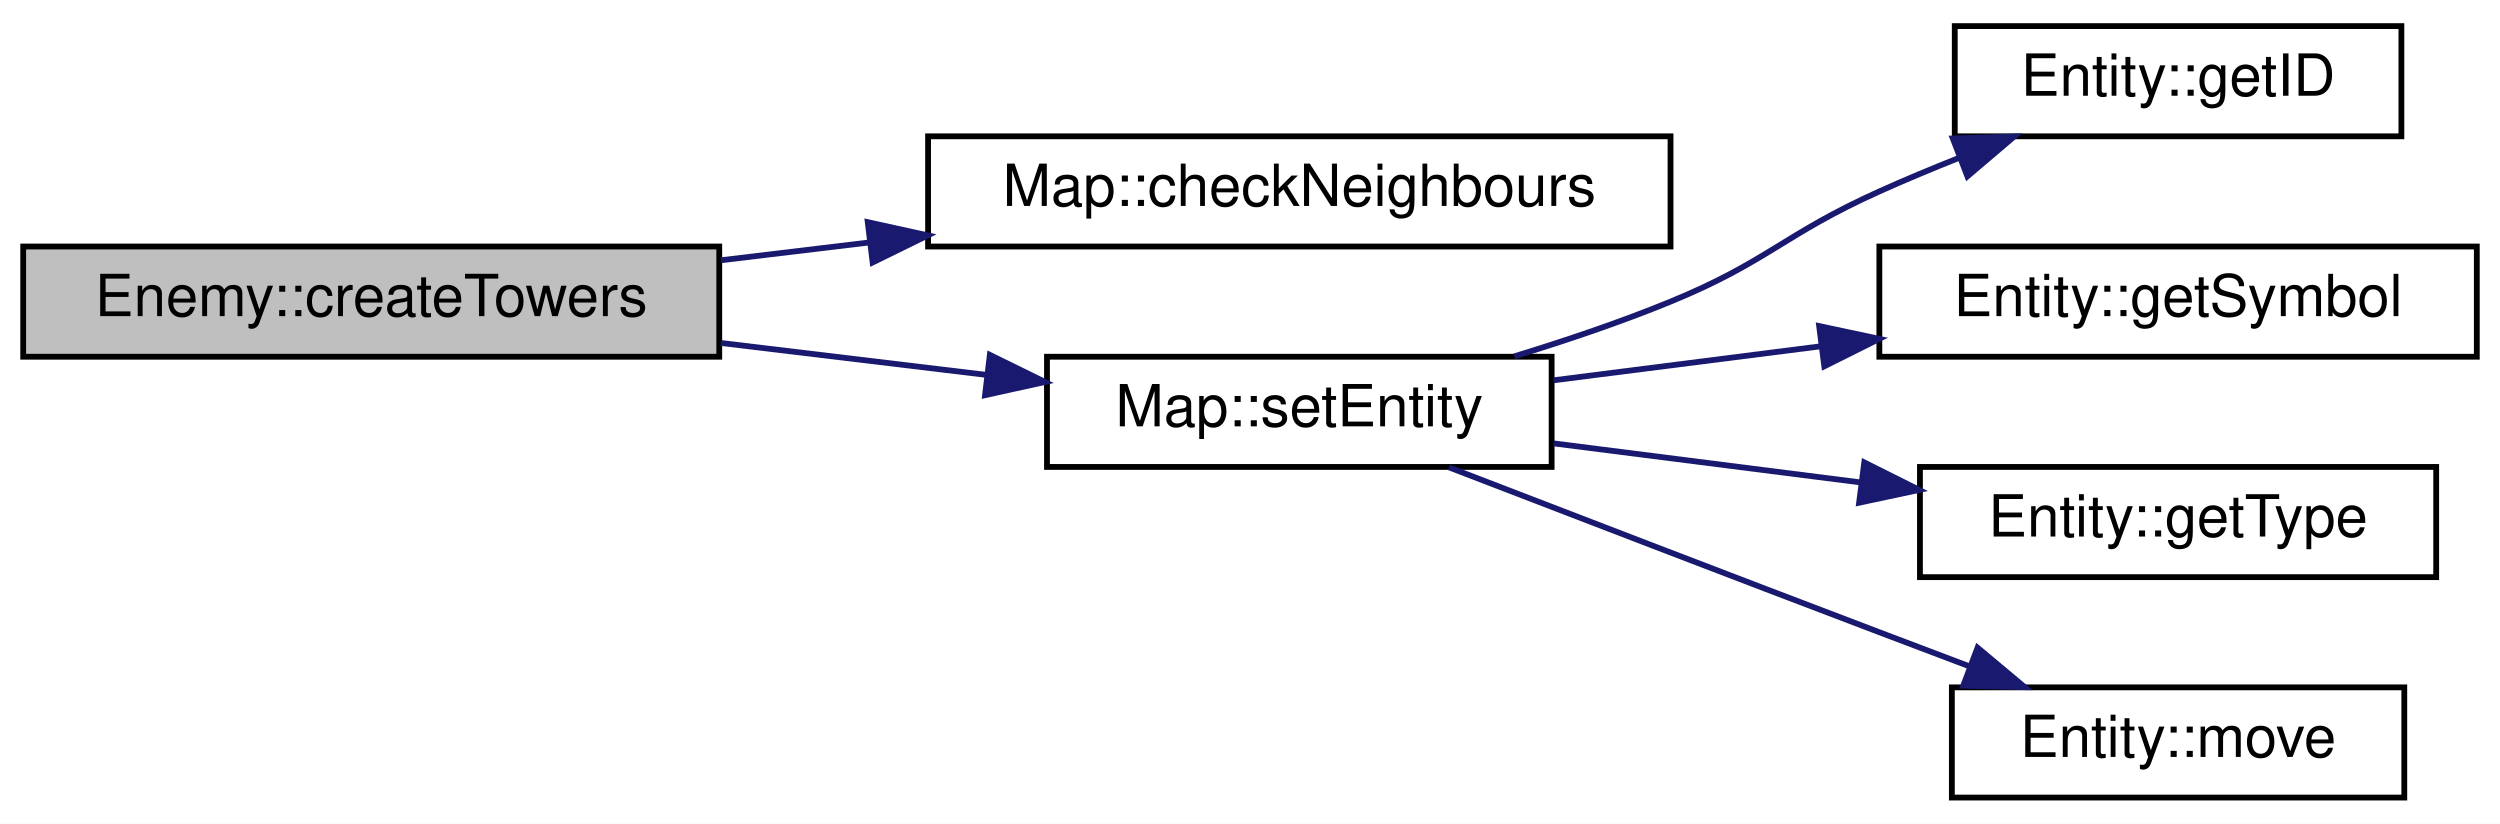
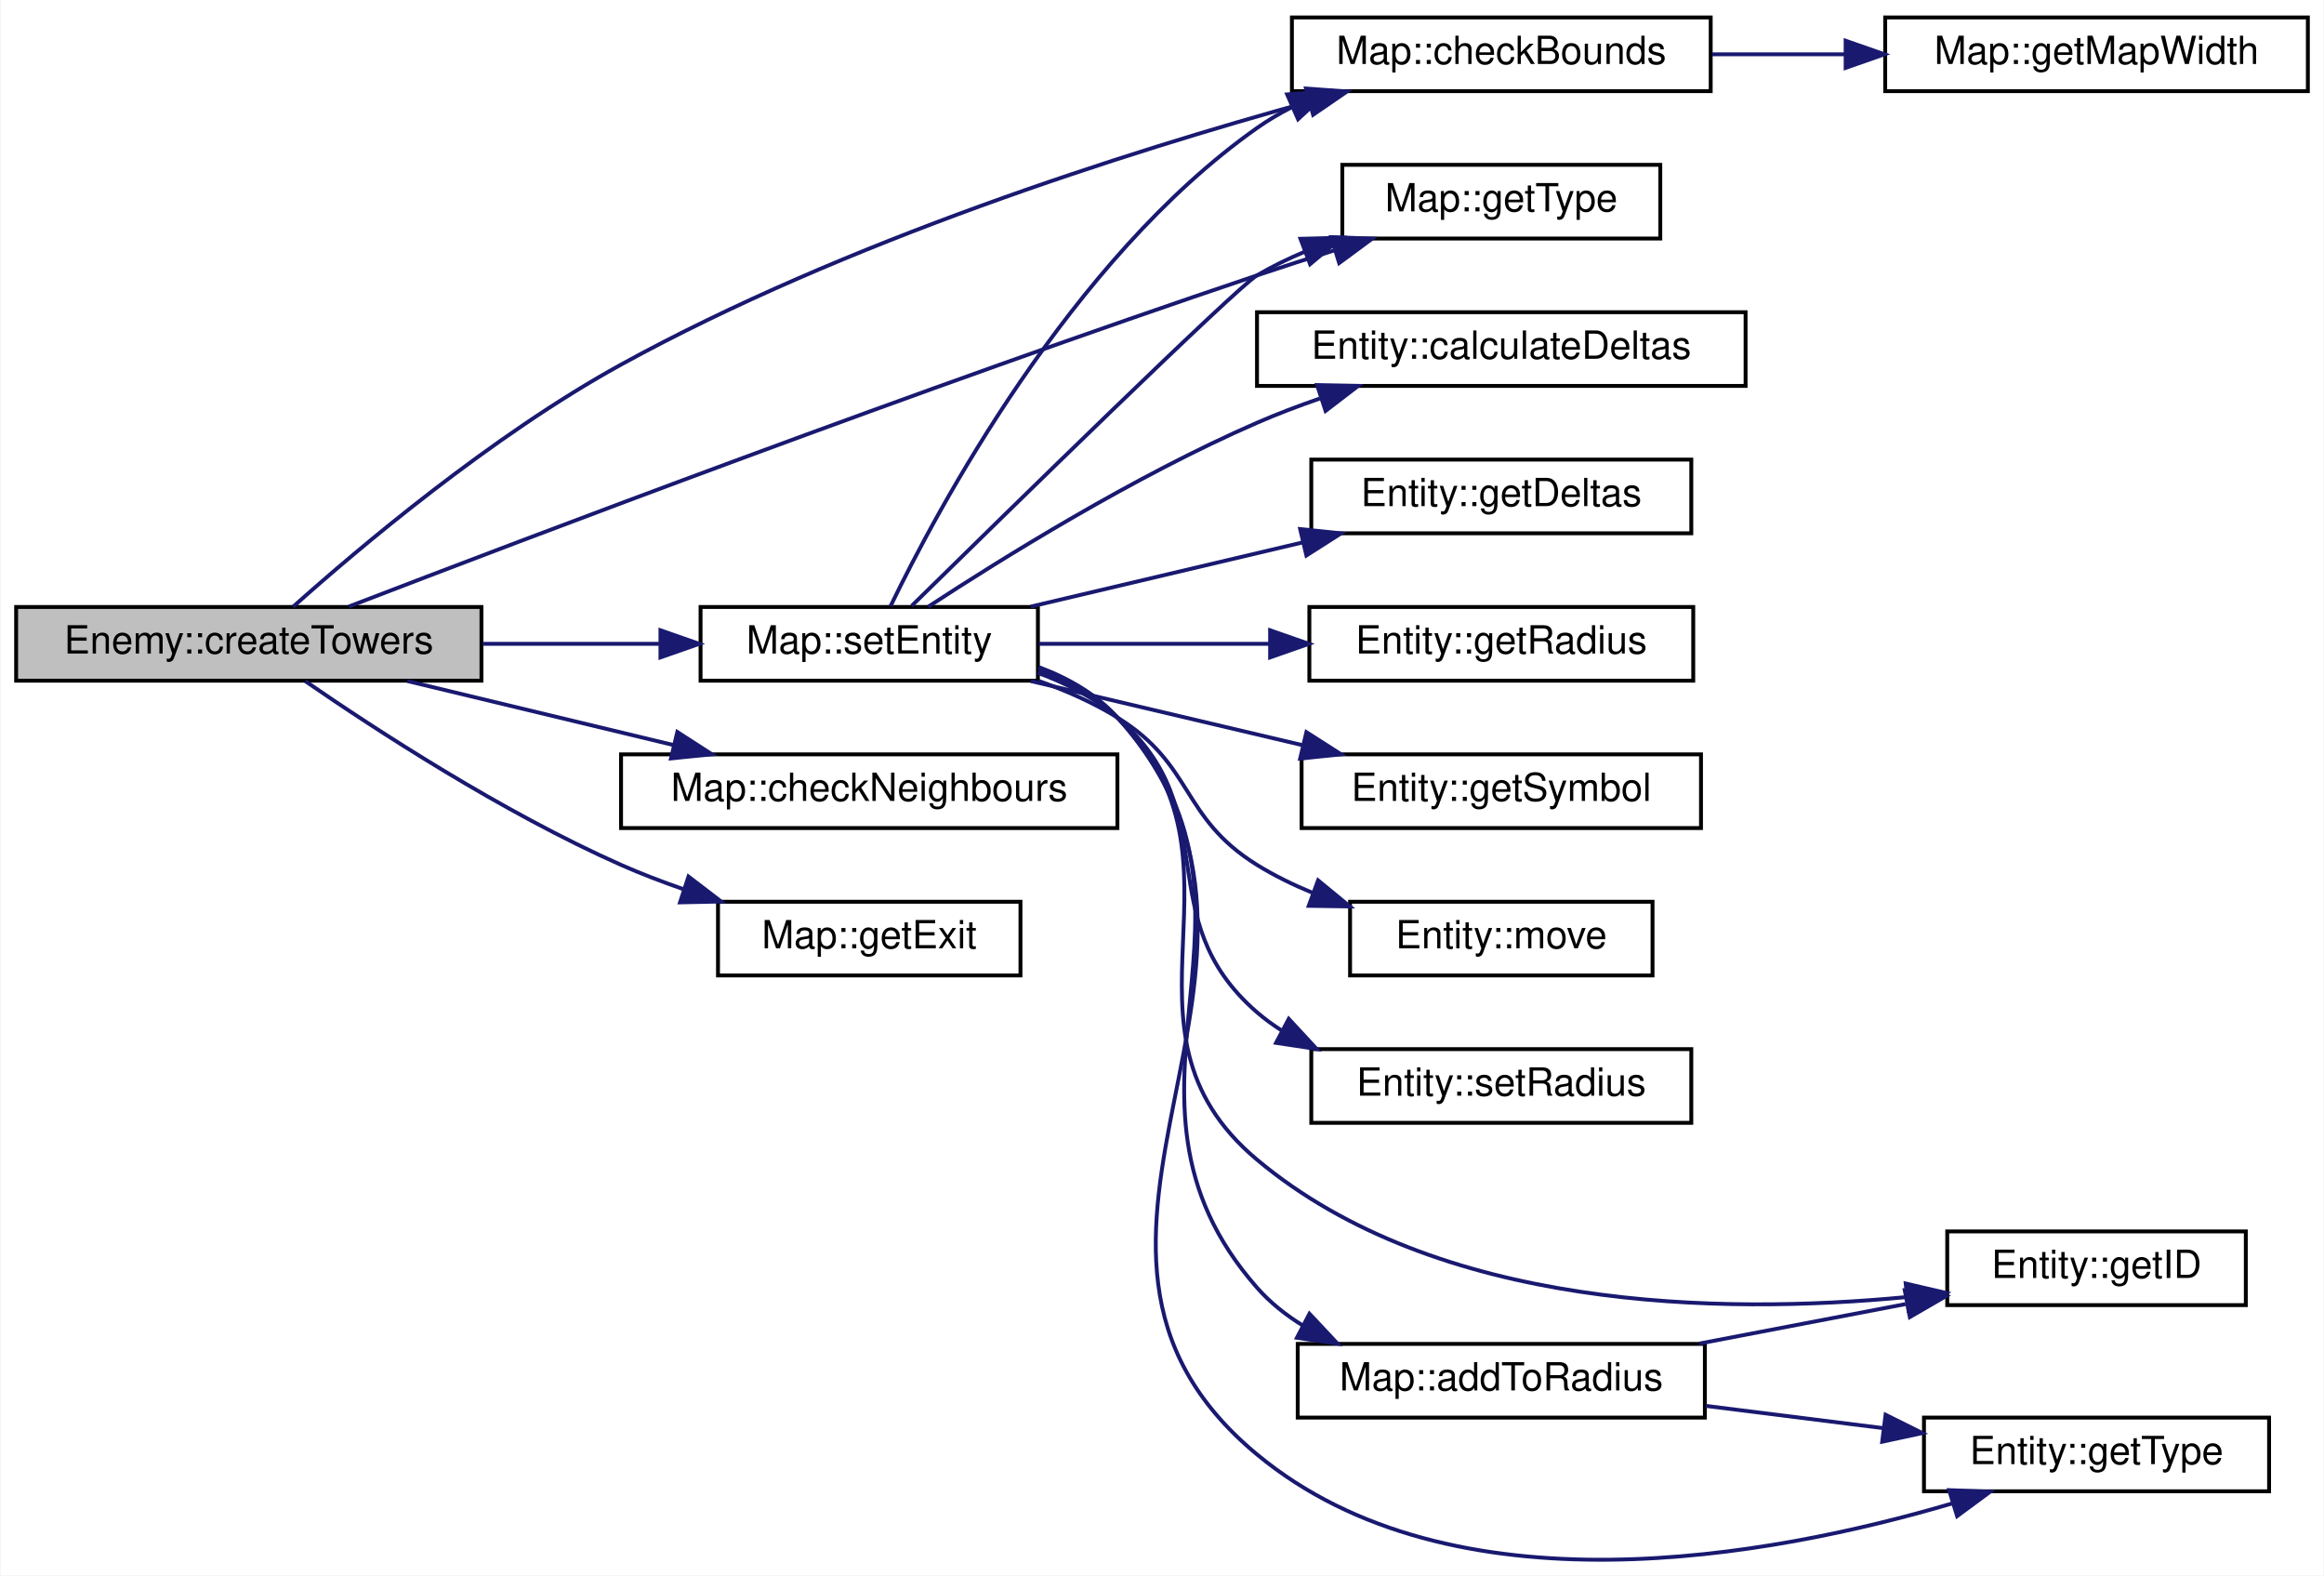
- <svg xmlns="http://www.w3.org/2000/svg" xmlns:xlink="http://www.w3.org/1999/xlink" width="431pt" height="142pt" viewBox="0.00 0.00 431.00 142.00">
-   <g id="graph0" class="graph" transform="scale(1 1) rotate(0) translate(4 138)">
-     <polygon fill="white" stroke="transparent" points="-4,4 -4,-138 427,-138 427,4 -4,4" />
+ <svg xmlns="http://www.w3.org/2000/svg" xmlns:xlink="http://www.w3.org/1999/xlink" width="599pt" height="406pt" viewBox="0.00 0.00 599.00 406.22">
+   <g id="graph0" class="graph" transform="scale(1 1) rotate(0) translate(4 402.22)">
+     <polygon fill="white" stroke="transparent" points="-4,4 -4,-402.22 595,-402.22 595,4 -4,4" />
    <g id="node1" class="node">
      <g id="a_node1">
        <a xlink:title=" ">
-           <polygon fill="#bfbfbf" stroke="black" points="0,-76.5 0,-95.5 120,-95.5 120,-76.5 0,-76.5" />
-           <text text-anchor="middle" x="60" y="-83.5" font-family="Helvetica,sans-Serif" font-size="10.00">Enemy::createTowers</text>
+           <polygon fill="#bfbfbf" stroke="black" points="0,-226.72 0,-245.72 120,-245.72 120,-226.72 0,-226.72" />
+           <text text-anchor="middle" x="60" y="-233.72" font-family="Helvetica,sans-Serif" font-size="10.00">Enemy::createTowers</text>
        </a>
      </g>
    </g>
    <g id="node2" class="node">
      <g id="a_node2">
+         <a xlink:href="classMap.html#a12616a2a3c221b40b7bb56efb7f32330" target="_top" xlink:title=" ">
+           <polygon fill="white" stroke="black" points="329,-378.72 329,-397.72 437,-397.72 437,-378.72 329,-378.72" />
+           <text text-anchor="middle" x="383" y="-385.72" font-family="Helvetica,sans-Serif" font-size="10.00">Map::checkBounds</text>
+         </a>
+       </g>
+     </g>
+     <g id="edge1" class="edge">
+       <path fill="none" stroke="midnightblue" d="M71.4,-245.76C88.15,-260.72 122.63,-289.89 156,-308.22 213.73,-339.93 286.44,-363.01 333.56,-376.01" />
+       <polygon fill="midnightblue" stroke="midnightblue" points="332.64,-379.39 343.21,-378.63 334.47,-372.63 332.64,-379.39" />
+     </g>
+     <g id="node4" class="node">
+       <g id="a_node4">
        <a xlink:href="classMap.html#a4b669f3ae1f41ad70ae8c28910bfa4e8" target="_top" xlink:title=" ">
-           <polygon fill="white" stroke="black" points="156,-95.5 156,-114.5 284,-114.5 284,-95.5 156,-95.5" />
-           <text text-anchor="middle" x="220" y="-102.5" font-family="Helvetica,sans-Serif" font-size="10.00">Map::checkNeighbours</text>
-         </a>
-       </g>
-     </g>
-     <g id="edge1" class="edge">
-       <path fill="none" stroke="midnightblue" d="M120.28,-93.13C128.65,-94.14 137.34,-95.18 145.93,-96.21" />
-       <polygon fill="midnightblue" stroke="midnightblue" points="145.6,-99.7 155.95,-97.42 146.44,-92.75 145.6,-99.7" />
+           <polygon fill="white" stroke="black" points="156,-188.72 156,-207.72 284,-207.72 284,-188.72 156,-188.72" />
+           <text text-anchor="middle" x="220" y="-195.72" font-family="Helvetica,sans-Serif" font-size="10.00">Map::checkNeighbours</text>
+         </a>
+       </g>
+     </g>
+     <g id="edge3" class="edge">
+       <path fill="none" stroke="midnightblue" d="M100.87,-226.63C121.72,-221.62 147.43,-215.44 169.54,-210.12" />
+       <polygon fill="midnightblue" stroke="midnightblue" points="170.51,-213.49 179.42,-207.74 168.88,-206.68 170.51,-213.49" />
+     </g>
+     <g id="node5" class="node">
+       <g id="a_node5">
+         <a xlink:href="classMap.html#a535be22b99fa88937940593a90c1bcb7" target="_top" xlink:title=" ">
+           <polygon fill="white" stroke="black" points="181,-150.72 181,-169.72 259,-169.72 259,-150.72 181,-150.72" />
+           <text text-anchor="middle" x="220" y="-157.72" font-family="Helvetica,sans-Serif" font-size="10.00">Map::getExit</text>
+         </a>
+       </g>
+     </g>
+     <g id="edge4" class="edge">
+       <path fill="none" stroke="midnightblue" d="M74.58,-226.59C92.51,-214.23 125.4,-192.77 156,-179.22 161.09,-176.97 166.53,-174.89 172,-172.99" />
+       <polygon fill="midnightblue" stroke="midnightblue" points="173.39,-176.22 181.8,-169.78 171.21,-169.56 173.39,-176.22" />
+     </g>
+     <g id="node6" class="node">
+       <g id="a_node6">
+         <a xlink:href="classMap.html#af482c6f7d02d4e79c26097b53f4ce808" target="_top" xlink:title=" ">
+           <polygon fill="white" stroke="black" points="342,-340.72 342,-359.72 424,-359.72 424,-340.72 342,-340.72" />
+           <text text-anchor="middle" x="383" y="-347.72" font-family="Helvetica,sans-Serif" font-size="10.00">Map::getType</text>
+         </a>
+       </g>
+     </g>
+     <g id="edge5" class="edge">
+       <path fill="none" stroke="midnightblue" d="M85.84,-245.85C131.8,-263.53 233.29,-302.06 320,-331.22 326.45,-333.39 333.32,-335.6 340.04,-337.7" />
+       <polygon fill="midnightblue" stroke="midnightblue" points="339.13,-341.08 349.71,-340.69 341.19,-334.4 339.13,-341.08" />
+     </g>
+     <g id="node7" class="node">
+       <g id="a_node7">
+         <a xlink:href="classMap.html#adb8bd1312b25de59794e421009b6fa3e" target="_top" xlink:title=" ">
+           <polygon fill="white" stroke="black" points="176.5,-226.72 176.5,-245.72 263.5,-245.72 263.5,-226.72 176.5,-226.72" />
+           <text text-anchor="middle" x="220" y="-233.72" font-family="Helvetica,sans-Serif" font-size="10.00">Map::setEntity</text>
+         </a>
+       </g>
+     </g>
+     <g id="edge6" class="edge">
+       <path fill="none" stroke="midnightblue" d="M120.28,-236.22C135.22,-236.22 151.16,-236.22 165.78,-236.22" />
+       <polygon fill="midnightblue" stroke="midnightblue" points="166.16,-239.72 176.16,-236.22 166.16,-232.72 166.16,-239.72" />
    </g>
    <g id="node3" class="node">
      <g id="a_node3">
-         <a xlink:href="classMap.html#adb8bd1312b25de59794e421009b6fa3e" target="_top" xlink:title=" ">
-           <polygon fill="white" stroke="black" points="176.5,-57.5 176.5,-76.5 263.5,-76.5 263.5,-57.5 176.5,-57.5" />
-           <text text-anchor="middle" x="220" y="-64.5" font-family="Helvetica,sans-Serif" font-size="10.00">Map::setEntity</text>
+         <a xlink:href="classMap.html#a286853d8475bc1bbede582c89e9b1491" target="_top" xlink:title=" ">
+           <polygon fill="white" stroke="black" points="482,-378.72 482,-397.72 591,-397.72 591,-378.72 482,-378.72" />
+           <text text-anchor="middle" x="536.5" y="-385.72" font-family="Helvetica,sans-Serif" font-size="10.00">Map::getMapWidth</text>
        </a>
      </g>
    </g>
    <g id="edge2" class="edge">
-       <path fill="none" stroke="midnightblue" d="M120.28,-78.87C135.37,-77.06 151.47,-75.12 166.21,-73.35" />
-       <polygon fill="midnightblue" stroke="midnightblue" points="166.65,-76.82 176.16,-72.15 165.82,-69.87 166.65,-76.82" />
-     </g>
-     <g id="node4" class="node">
-       <g id="a_node4">
-         <a xlink:href="classEntity.html#ae18a1a6367fa577ecc7e5889679b285c" target="_top" xlink:title=" ">
-           <polygon fill="white" stroke="black" points="333,-114.5 333,-133.5 410,-133.5 410,-114.5 333,-114.5" />
-           <text text-anchor="middle" x="371.5" y="-121.5" font-family="Helvetica,sans-Serif" font-size="10.00">Entity::getID</text>
-         </a>
-       </g>
-     </g>
-     <g id="edge3" class="edge">
-       <path fill="none" stroke="midnightblue" d="M257.07,-76.57C265.99,-79.3 275.44,-82.49 284,-86 300.74,-92.87 303.5,-97.58 320,-105 324.41,-106.99 329.1,-108.94 333.77,-110.8" />
-       <polygon fill="midnightblue" stroke="midnightblue" points="332.66,-114.13 343.25,-114.46 335.18,-107.6 332.66,-114.13" />
-     </g>
-     <g id="node5" class="node">
-       <g id="a_node5">
+       <path fill="none" stroke="midnightblue" d="M437.41,-388.22C448.44,-388.22 460.15,-388.22 471.51,-388.22" />
+       <polygon fill="midnightblue" stroke="midnightblue" points="471.8,-391.72 481.8,-388.22 471.8,-384.72 471.8,-391.72" />
+     </g>
+     <g id="edge11" class="edge">
+       <path fill="none" stroke="midnightblue" d="M225.48,-245.91C237.3,-270.39 271.77,-335.22 320,-369.22 322.85,-371.23 325.91,-373.03 329.1,-374.64" />
+       <polygon fill="midnightblue" stroke="midnightblue" points="327.77,-377.88 338.33,-378.71 330.59,-371.48 327.77,-377.88" />
+     </g>
+     <g id="edge17" class="edge">
+       <path fill="none" stroke="midnightblue" d="M230.95,-246.01C255.01,-269.65 314.76,-328.15 320,-331.22 323.87,-333.5 328.04,-335.53 332.33,-337.33" />
+       <polygon fill="midnightblue" stroke="midnightblue" points="331.21,-340.65 341.81,-340.92 333.69,-334.1 331.21,-340.65" />
+     </g>
+     <g id="node8" class="node">
+       <g id="a_node8">
+         <a xlink:href="classMap.html#ae4968d82a24a805f98028a0a5b1a01e8" target="_top" xlink:title=" ">
+           <polygon fill="white" stroke="black" points="330.5,-36.72 330.5,-55.72 435.5,-55.72 435.5,-36.72 330.5,-36.72" />
+           <text text-anchor="middle" x="383" y="-43.72" font-family="Helvetica,sans-Serif" font-size="10.00">Map::addToRadius</text>
+         </a>
+       </g>
+     </g>
+     <g id="edge7" class="edge">
+       <path fill="none" stroke="midnightblue" d="M263.73,-229.9C271.29,-227.08 278.5,-223.03 284,-217.22 330.29,-168.42 275.61,-120.76 320,-70.22 323.39,-66.37 327.47,-63.12 331.91,-60.4" />
+       <polygon fill="midnightblue" stroke="midnightblue" points="333.53,-63.5 340.77,-55.78 330.29,-57.3 333.53,-63.5" />
+     </g>
+     <g id="node9" class="node">
+       <g id="a_node9">
+         <a xlink:href="classEntity.html#a8c0279c56eee0a37bc905c79c5d15cfd" target="_top" xlink:title=" ">
+           <polygon fill="white" stroke="black" points="498,-65.72 498,-84.72 575,-84.72 575,-65.72 498,-65.72" />
+           <text text-anchor="middle" x="536.5" y="-72.72" font-family="Helvetica,sans-Serif" font-size="10.00">Entity::getID</text>
+         </a>
+       </g>
+     </g>
+     <g id="edge13" class="edge">
+       <path fill="none" stroke="midnightblue" d="M263.76,-229.48C271.23,-226.69 278.39,-222.76 284,-217.22 321.81,-179.9 279.26,-137.33 320,-103.22 366.49,-64.3 439.54,-63.21 487.48,-67.79" />
+       <polygon fill="midnightblue" stroke="midnightblue" points="487.29,-71.29 497.6,-68.88 488.03,-64.33 487.29,-71.29" />
+     </g>
+     <g id="node10" class="node">
+       <g id="a_node10">
+         <a xlink:href="classEntity.html#aaaef5a4ba021755cd32ae39ecbbb38cd" target="_top" xlink:title=" ">
+           <polygon fill="white" stroke="black" points="492,-17.72 492,-36.72 581,-36.72 581,-17.72 492,-17.72" />
+           <text text-anchor="middle" x="536.5" y="-24.72" font-family="Helvetica,sans-Serif" font-size="10.00">Entity::getType</text>
+         </a>
+       </g>
+     </g>
+     <g id="edge16" class="edge">
+       <path fill="none" stroke="midnightblue" d="M263.65,-230.25C271.31,-227.4 278.58,-223.25 284,-217.22 341.48,-153.33 253.81,-82.05 320,-27.22 370.33,14.47 452.31,-0.74 499.32,-14.6" />
+       <polygon fill="midnightblue" stroke="midnightblue" points="498.49,-18.01 509.07,-17.61 500.55,-11.32 498.49,-18.01" />
+     </g>
+     <g id="node11" class="node">
+       <g id="a_node11">
+         <a xlink:href="classEntity.html#a4a2f1ef2a622b7c47f8931deed1b8a46" target="_top" xlink:title=" ">
+           <polygon fill="white" stroke="black" points="320,-302.72 320,-321.72 446,-321.72 446,-302.72 320,-302.72" />
+           <text text-anchor="middle" x="383" y="-309.72" font-family="Helvetica,sans-Serif" font-size="10.00">Entity::calculateDeltas</text>
+         </a>
+       </g>
+     </g>
+     <g id="edge10" class="edge">
+       <path fill="none" stroke="midnightblue" d="M235.22,-245.79C253.99,-258.08 288.35,-279.47 320,-293.22 325.16,-295.47 330.67,-297.56 336.2,-299.47" />
+       <polygon fill="midnightblue" stroke="midnightblue" points="335.5,-302.93 346.09,-302.72 337.68,-296.28 335.5,-302.93" />
+     </g>
+     <g id="node12" class="node">
+       <g id="a_node12">
+         <a xlink:href="classEntity.html#ab927c960c0767756d2ec47d965a8605c" target="_top" xlink:title=" ">
+           <polygon fill="white" stroke="black" points="334,-264.72 334,-283.72 432,-283.72 432,-264.72 334,-264.72" />
+           <text text-anchor="middle" x="383" y="-271.72" font-family="Helvetica,sans-Serif" font-size="10.00">Entity::getDeltas</text>
+         </a>
+       </g>
+     </g>
+     <g id="edge12" class="edge">
+       <path fill="none" stroke="midnightblue" d="M261.63,-245.81C282.97,-250.85 309.31,-257.07 331.91,-262.4" />
+       <polygon fill="midnightblue" stroke="midnightblue" points="331.13,-265.81 341.67,-264.7 332.74,-259 331.13,-265.81" />
+     </g>
+     <g id="node13" class="node">
+       <g id="a_node13">
+         <a xlink:href="classEntity.html#acd06d3d9c4914331c38e28d78427024f" target="_top" xlink:title=" ">
+           <polygon fill="white" stroke="black" points="333.5,-226.72 333.5,-245.72 432.5,-245.72 432.5,-226.72 333.5,-226.72" />
+           <text text-anchor="middle" x="383" y="-233.72" font-family="Helvetica,sans-Serif" font-size="10.00">Entity::getRadius</text>
+         </a>
+       </g>
+     </g>
+     <g id="edge14" class="edge">
+       <path fill="none" stroke="midnightblue" d="M263.72,-236.22C281.97,-236.22 303.56,-236.22 323.27,-236.22" />
+       <polygon fill="midnightblue" stroke="midnightblue" points="323.38,-239.72 333.38,-236.22 323.38,-232.72 323.38,-239.72" />
+     </g>
+     <g id="node14" class="node">
+       <g id="a_node14">
        <a xlink:href="classEntity.html#aa9b4d32a894d4117dddcdff3c46842ae" target="_top" xlink:title=" ">
-           <polygon fill="white" stroke="black" points="320,-76.5 320,-95.5 423,-95.5 423,-76.5 320,-76.5" />
-           <text text-anchor="middle" x="371.5" y="-83.5" font-family="Helvetica,sans-Serif" font-size="10.00">Entity::getSymbol</text>
-         </a>
-       </g>
-     </g>
-     <g id="edge4" class="edge">
-       <path fill="none" stroke="midnightblue" d="M263.84,-72.44C278.21,-74.27 294.51,-76.34 309.97,-78.31" />
-       <polygon fill="midnightblue" stroke="midnightblue" points="309.62,-81.79 319.98,-79.58 310.51,-74.85 309.62,-81.79" />
-     </g>
-     <g id="node6" class="node">
-       <g id="a_node6">
-         <a xlink:href="classEntity.html#aaaef5a4ba021755cd32ae39ecbbb38cd" target="_top" xlink:title=" ">
-           <polygon fill="white" stroke="black" points="327,-38.5 327,-57.5 416,-57.5 416,-38.5 327,-38.5" />
-           <text text-anchor="middle" x="371.5" y="-45.5" font-family="Helvetica,sans-Serif" font-size="10.00">Entity::getType</text>
-         </a>
-       </g>
-     </g>
-     <g id="edge5" class="edge">
-       <path fill="none" stroke="midnightblue" d="M263.84,-61.56C280.36,-59.46 299.43,-57.03 316.85,-54.82" />
-       <polygon fill="midnightblue" stroke="midnightblue" points="317.4,-58.28 326.87,-53.54 316.51,-51.33 317.4,-58.28" />
-     </g>
-     <g id="node7" class="node">
-       <g id="a_node7">
+           <polygon fill="white" stroke="black" points="331.5,-188.72 331.5,-207.72 434.5,-207.72 434.5,-188.72 331.5,-188.72" />
+           <text text-anchor="middle" x="383" y="-195.72" font-family="Helvetica,sans-Serif" font-size="10.00">Entity::getSymbol</text>
+         </a>
+       </g>
+     </g>
+     <g id="edge15" class="edge">
+       <path fill="none" stroke="midnightblue" d="M261.63,-226.63C282.97,-221.6 309.31,-215.38 331.91,-210.05" />
+       <polygon fill="midnightblue" stroke="midnightblue" points="332.74,-213.45 341.67,-207.74 331.13,-206.63 332.74,-213.45" />
+     </g>
+     <g id="node15" class="node">
+       <g id="a_node15">
        <a xlink:href="classEntity.html#a6171cc57bf9ab1a0d0fe18b7a8acc4ea" target="_top" xlink:title=" ">
-           <polygon fill="white" stroke="black" points="332.5,-0.5 332.5,-19.5 410.5,-19.5 410.5,-0.5 332.5,-0.5" />
-           <text text-anchor="middle" x="371.5" y="-7.5" font-family="Helvetica,sans-Serif" font-size="10.00">Entity::move</text>
-         </a>
-       </g>
-     </g>
-     <g id="edge6" class="edge">
-       <path fill="none" stroke="midnightblue" d="M245.8,-57.43C265.81,-49.72 294.7,-38.61 320,-29 324.96,-27.11 330.2,-25.13 335.35,-23.19" />
-       <polygon fill="midnightblue" stroke="midnightblue" points="336.93,-26.34 345.06,-19.54 334.46,-19.78 336.93,-26.34" />
+           <polygon fill="white" stroke="black" points="344,-150.72 344,-169.72 422,-169.72 422,-150.72 344,-150.72" />
+           <text text-anchor="middle" x="383" y="-157.72" font-family="Helvetica,sans-Serif" font-size="10.00">Entity::move</text>
+         </a>
+       </g>
+     </g>
+     <g id="edge18" class="edge">
+       <path fill="none" stroke="midnightblue" d="M263.66,-226.67C270.73,-224.17 277.78,-221.06 284,-217.22 303.8,-205.01 300.23,-191.48 320,-179.22 324.43,-176.48 329.29,-174.1 334.27,-172.05" />
+       <polygon fill="midnightblue" stroke="midnightblue" points="335.75,-175.24 343.93,-168.51 333.34,-168.67 335.75,-175.24" />
+     </g>
+     <g id="node16" class="node">
+       <g id="a_node16">
+         <a xlink:href="classEntity.html#a58cbf4b62fa77ff52fd87ade1a8cacb0" target="_top" xlink:title=" ">
+           <polygon fill="white" stroke="black" points="334,-112.72 334,-131.72 432,-131.72 432,-112.72 334,-112.72" />
+           <text text-anchor="middle" x="383" y="-119.72" font-family="Helvetica,sans-Serif" font-size="10.00">Entity::setRadius</text>
+         </a>
+       </g>
+     </g>
+     <g id="edge19" class="edge">
+       <path fill="none" stroke="midnightblue" d="M263.5,-228.73C270.91,-226.01 278.11,-222.29 284,-217.22 312.33,-192.84 291.73,-165.67 320,-141.22 321.97,-139.52 324.1,-137.96 326.33,-136.55" />
+       <polygon fill="midnightblue" stroke="midnightblue" points="328.19,-139.53 335.39,-131.76 324.91,-133.34 328.19,-139.53" />
+     </g>
+     <g id="edge8" class="edge">
+       <path fill="none" stroke="midnightblue" d="M434.03,-55.8C451.16,-59.08 470.28,-62.74 487.26,-65.99" />
+       <polygon fill="midnightblue" stroke="midnightblue" points="487.05,-69.51 497.53,-67.95 488.36,-62.64 487.05,-69.51" />
+     </g>
+     <g id="edge9" class="edge">
+       <path fill="none" stroke="midnightblue" d="M435.71,-39.74C450.48,-37.89 466.6,-35.86 481.5,-34" />
+       <polygon fill="midnightblue" stroke="midnightblue" points="482.1,-37.45 491.59,-32.73 481.23,-30.5 482.1,-37.45" />
    </g>
  </g>
</svg>
